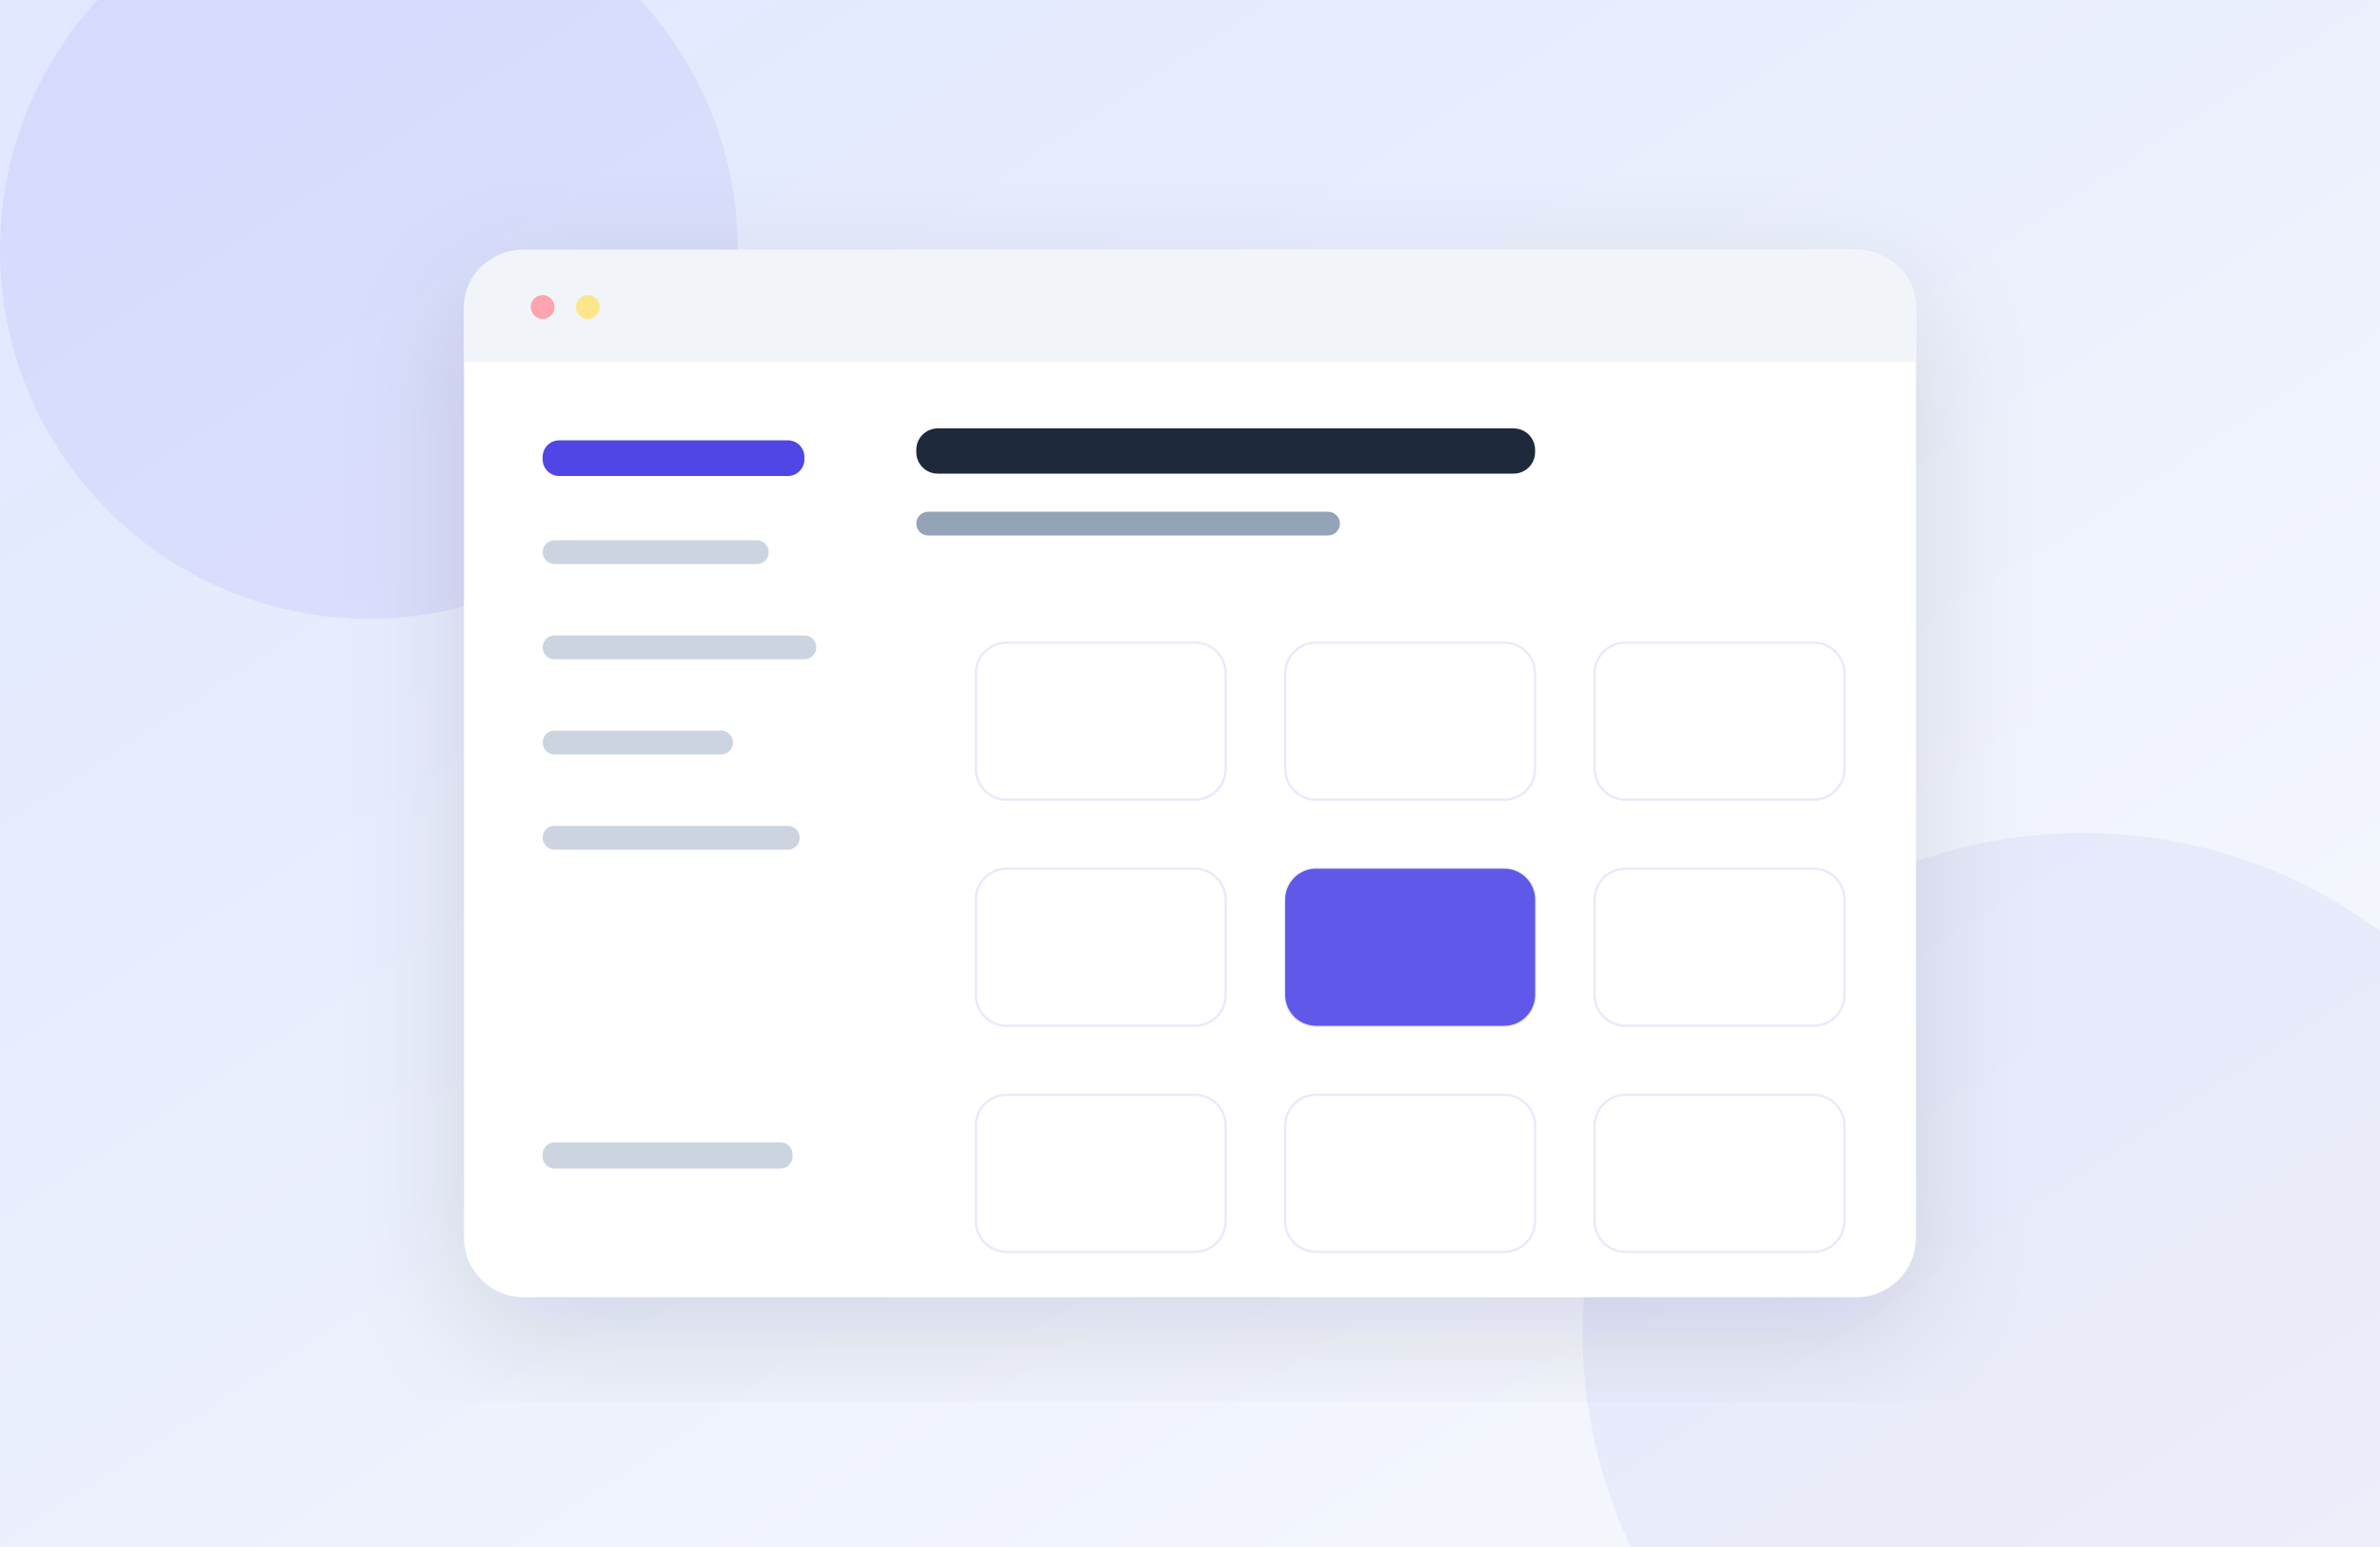
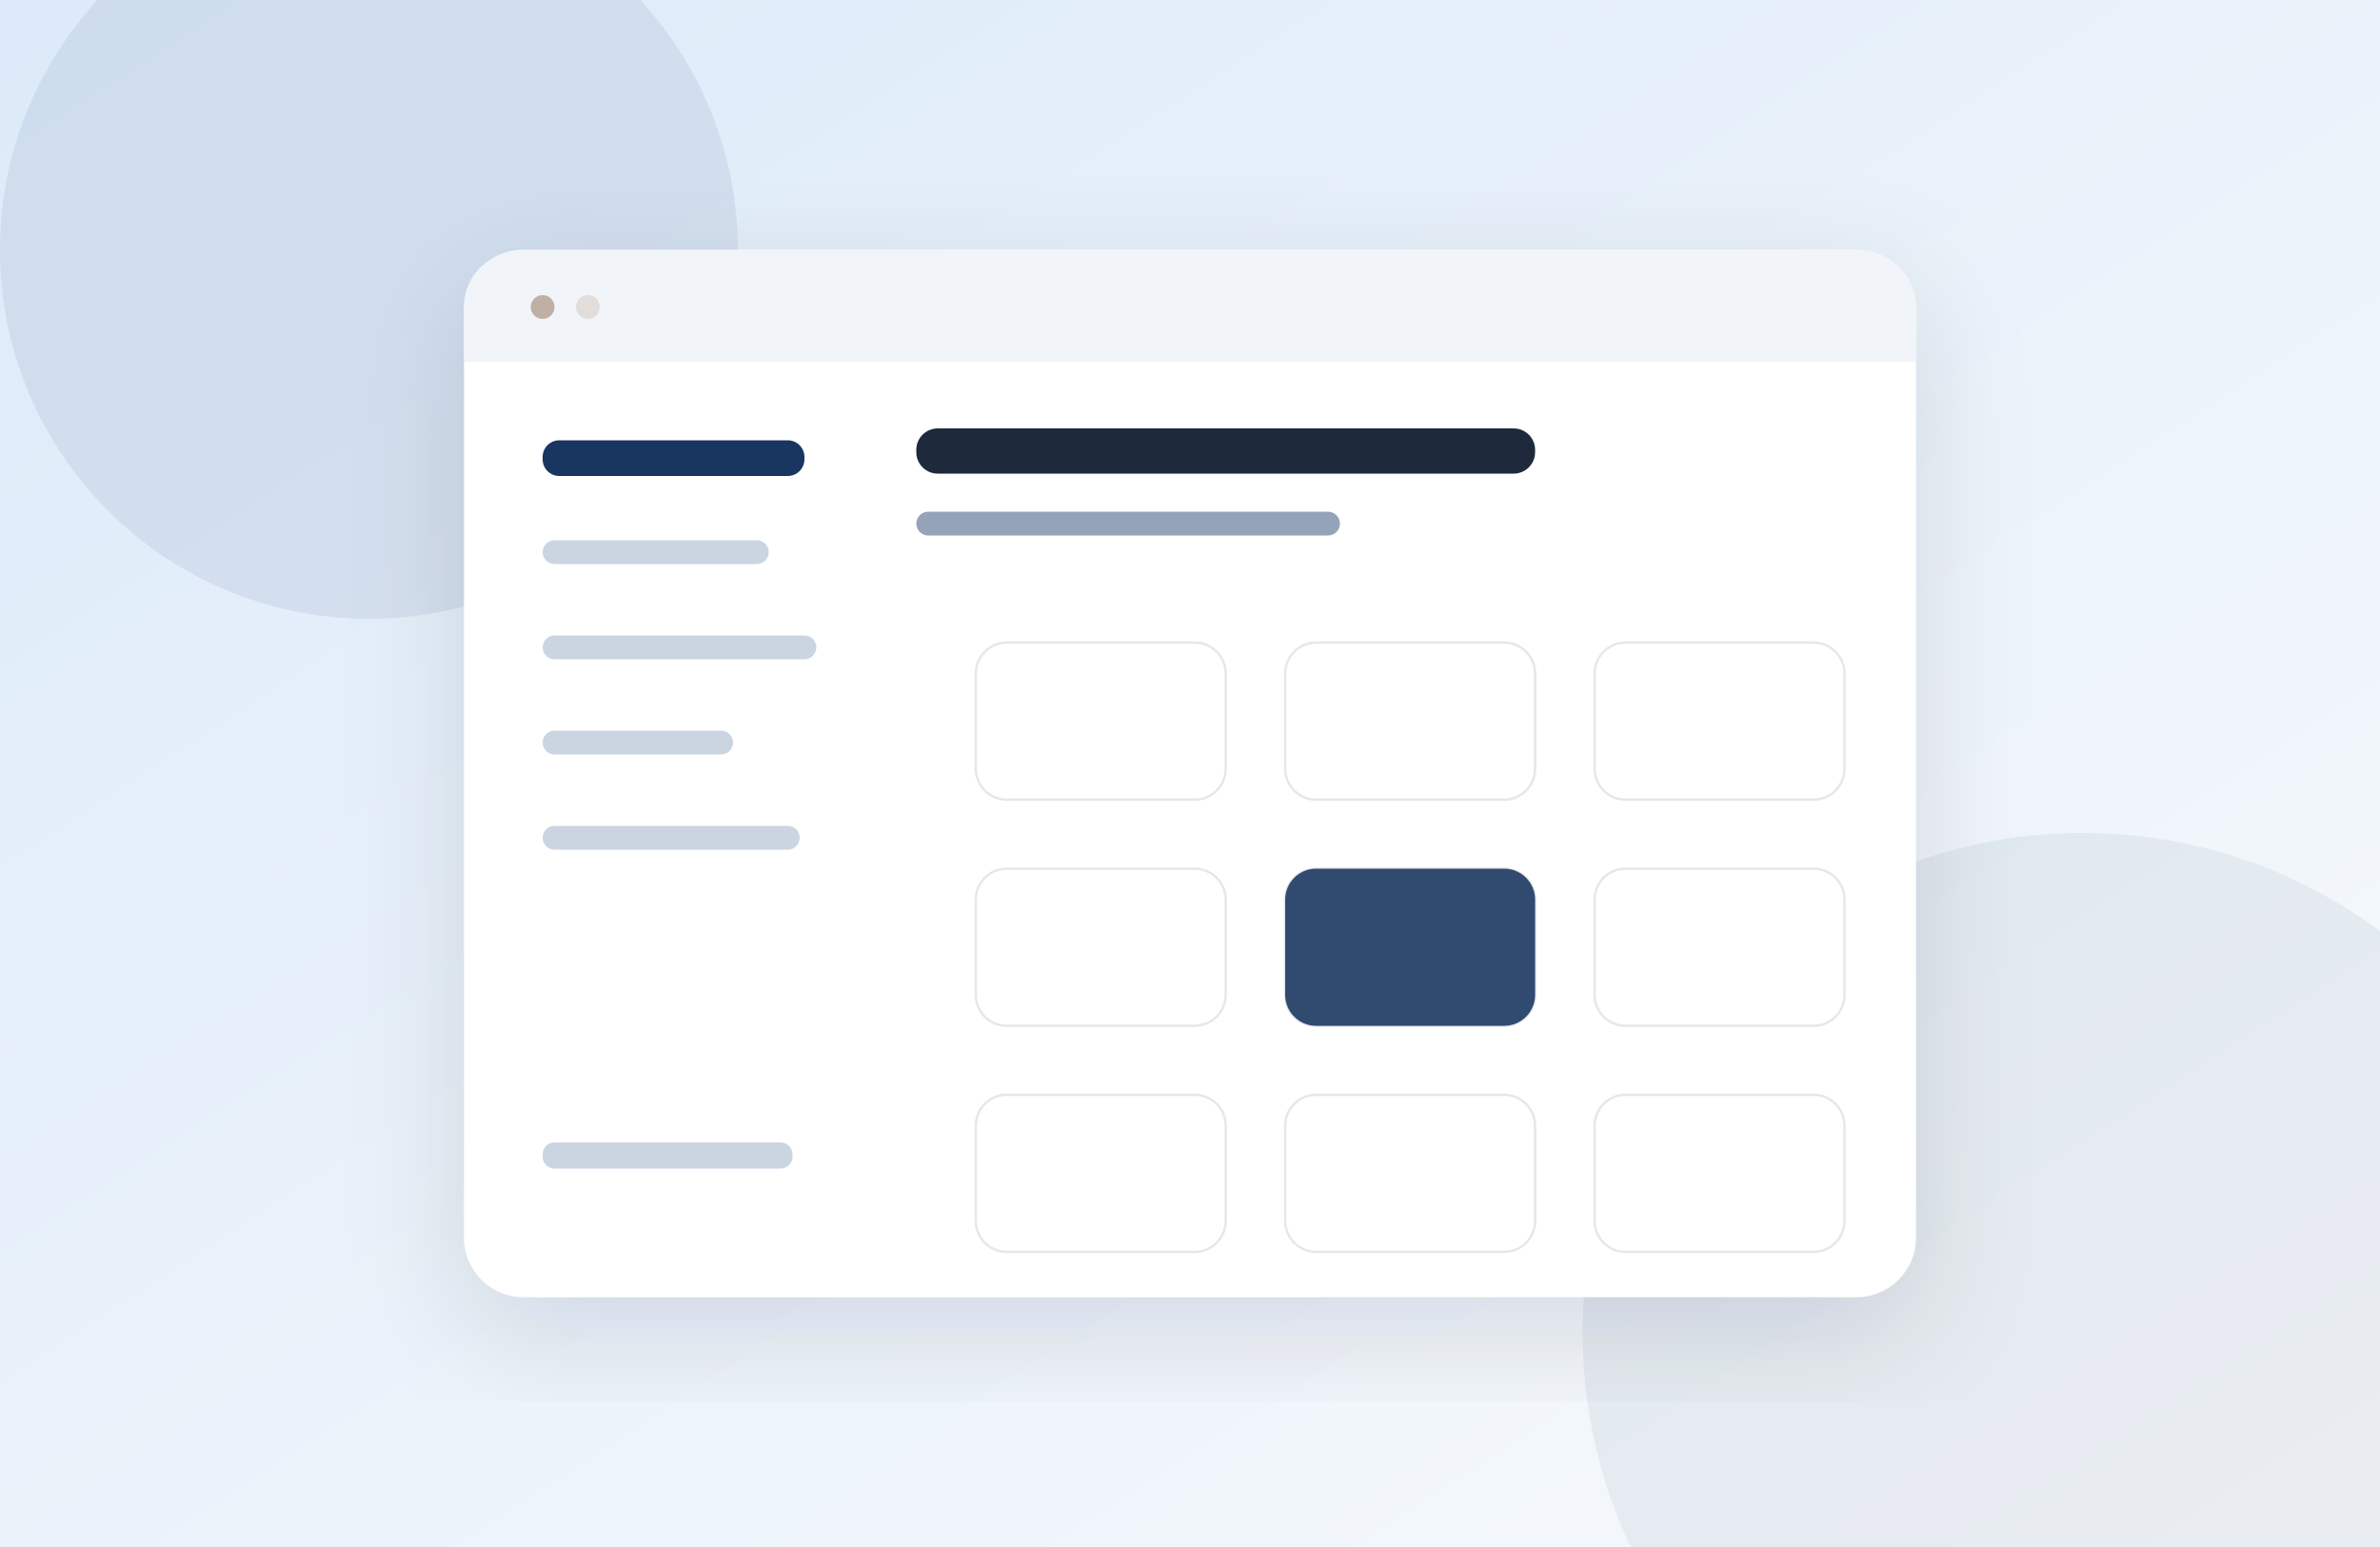
<svg xmlns="http://www.w3.org/2000/svg" viewBox="0 0 1000 650">
  <defs>
    <linearGradient id="g" x2="1" y2="1">
-       <stop stop-color="#e0e7ff" />
+       <stop stop-color="#dceaf9" />
      <stop offset="1" stop-color="#f8fafc" />
    </linearGradient>
    <filter id="s">
      <feDropShadow dx="0" dy="15" stdDeviation="25" flood-color="#0f172a" flood-opacity=".12" />
    </filter>
  </defs>
  <rect width="1000" height="650" fill="url(#g)" />
-   <circle cx="155" cy="105" r="155" fill="#4f46e5" opacity=".08" />
-   <circle cx="875" cy="560" r="210" fill="#4f46e5" opacity=".07" />
+   <circle cx="155" cy="105" r="155" fill="#193661" opacity=".08" />
+   <circle cx="875" cy="560" r="210" fill="#193661" opacity=".07" />
  <rect x="195" y="105" width="610" height="440" rx="25" fill="white" filter="url(#s)" />
  <rect x="195" y="105" width="610" height="47" rx="25" fill="#f1f5f9" />
  <rect x="195" y="132" width="610" height="20" fill="#f1f5f9" />
-   <circle cx="228" cy="129" r="5" fill="#fda4af" />
-   <circle cx="247" cy="129" r="5" fill="#fde68a" />
-   <rect x="228" y="185" width="110" height="15" rx="7" fill="#4f46e5" />
+   <circle cx="228" cy="129" r="5" fill="#c0b0a3" />
+   <circle cx="247" cy="129" r="5" fill="#e2dddb" />
+   <rect x="228" y="185" width="110" height="15" rx="7" fill="#193661" />
  <rect x="228" y="227" width="95" height="10" rx="5" fill="#cbd5e1" />
  <rect x="228" y="267" width="115" height="10" rx="5" fill="#cbd5e1" />
  <rect x="228" y="307" width="80" height="10" rx="5" fill="#cbd5e1" />
  <rect x="228" y="347" width="108" height="10" rx="5" fill="#cbd5e1" />
  <rect x="228" y="480" width="105" height="11" rx="5" fill="#cbd5e1" />
  <rect x="385" y="180" width="260" height="19" rx="9" fill="#1e293b" />
  <rect x="385" y="215" width="178" height="10" rx="5" fill="#94a3b8" />
-   <rect x="410" y="270" width="105" height="66" rx="13" fill="#fff" opacity="0.75" stroke="#4f46e5" stroke-opacity=".16" />
-   <rect x="540" y="270" width="105" height="66" rx="13" fill="#fff" opacity="0.75" stroke="#4f46e5" stroke-opacity=".16" />
-   <rect x="670" y="270" width="105" height="66" rx="13" fill="#fff" opacity="0.75" stroke="#4f46e5" stroke-opacity=".16" />
-   <rect x="410" y="365" width="105" height="66" rx="13" fill="#fff" opacity="0.75" stroke="#4f46e5" stroke-opacity=".16" />
-   <rect x="540" y="365" width="105" height="66" rx="13" fill="#4f46e5" opacity="0.9" stroke="#4f46e5" stroke-opacity=".16" />
-   <rect x="670" y="365" width="105" height="66" rx="13" fill="#fff" opacity="0.75" stroke="#4f46e5" stroke-opacity=".16" />
-   <rect x="410" y="460" width="105" height="66" rx="13" fill="#fff" opacity="0.75" stroke="#4f46e5" stroke-opacity=".16" />
-   <rect x="540" y="460" width="105" height="66" rx="13" fill="#fff" opacity="0.75" stroke="#4f46e5" stroke-opacity=".16" />
-   <rect x="670" y="460" width="105" height="66" rx="13" fill="#fff" opacity="0.75" stroke="#4f46e5" stroke-opacity=".16" />
+   <rect x="410" y="270" width="105" height="66" rx="13" fill="#fff" opacity="0.75" stroke="#193661" stroke-opacity=".16" />
+   <rect x="540" y="270" width="105" height="66" rx="13" fill="#fff" opacity="0.75" stroke="#193661" stroke-opacity=".16" />
+   <rect x="670" y="270" width="105" height="66" rx="13" fill="#fff" opacity="0.75" stroke="#193661" stroke-opacity=".16" />
+   <rect x="410" y="365" width="105" height="66" rx="13" fill="#fff" opacity="0.75" stroke="#193661" stroke-opacity=".16" />
+   <rect x="540" y="365" width="105" height="66" rx="13" fill="#193661" opacity="0.9" stroke="#193661" stroke-opacity=".16" />
+   <rect x="670" y="365" width="105" height="66" rx="13" fill="#fff" opacity="0.75" stroke="#193661" stroke-opacity=".16" />
+   <rect x="410" y="460" width="105" height="66" rx="13" fill="#fff" opacity="0.75" stroke="#193661" stroke-opacity=".16" />
+   <rect x="540" y="460" width="105" height="66" rx="13" fill="#fff" opacity="0.75" stroke="#193661" stroke-opacity=".16" />
+   <rect x="670" y="460" width="105" height="66" rx="13" fill="#fff" opacity="0.75" stroke="#193661" stroke-opacity=".16" />
</svg>
